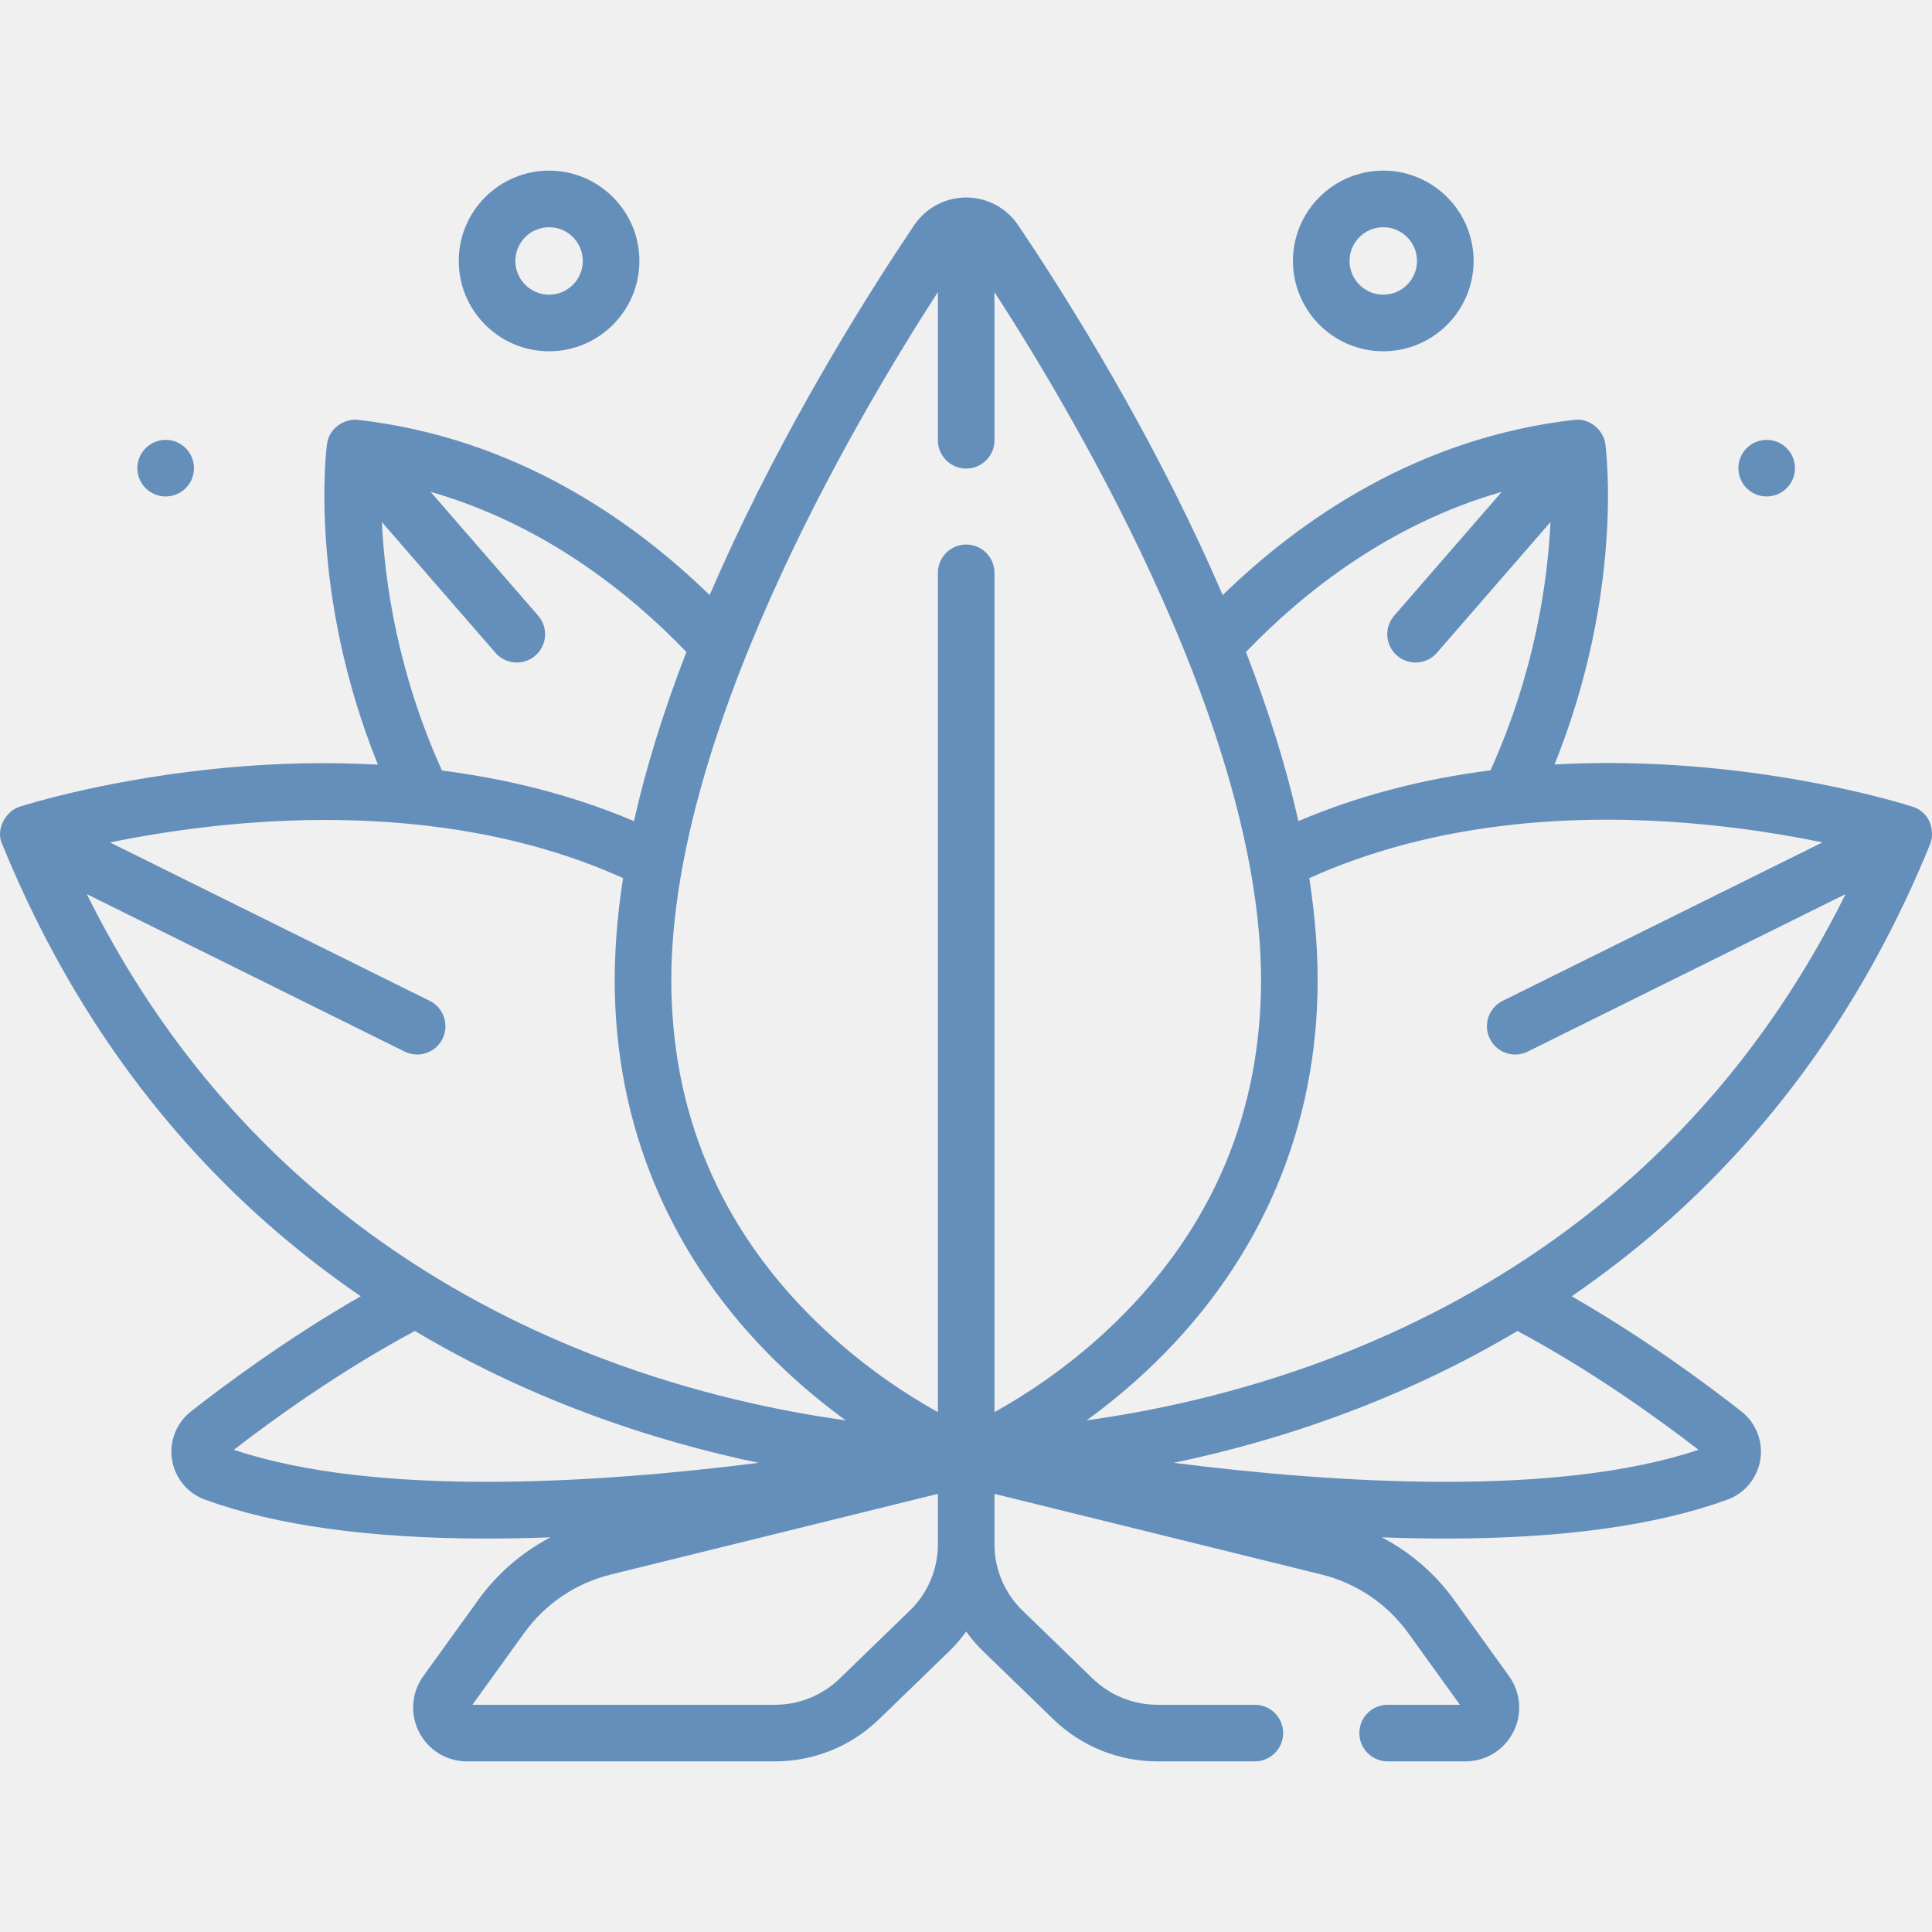
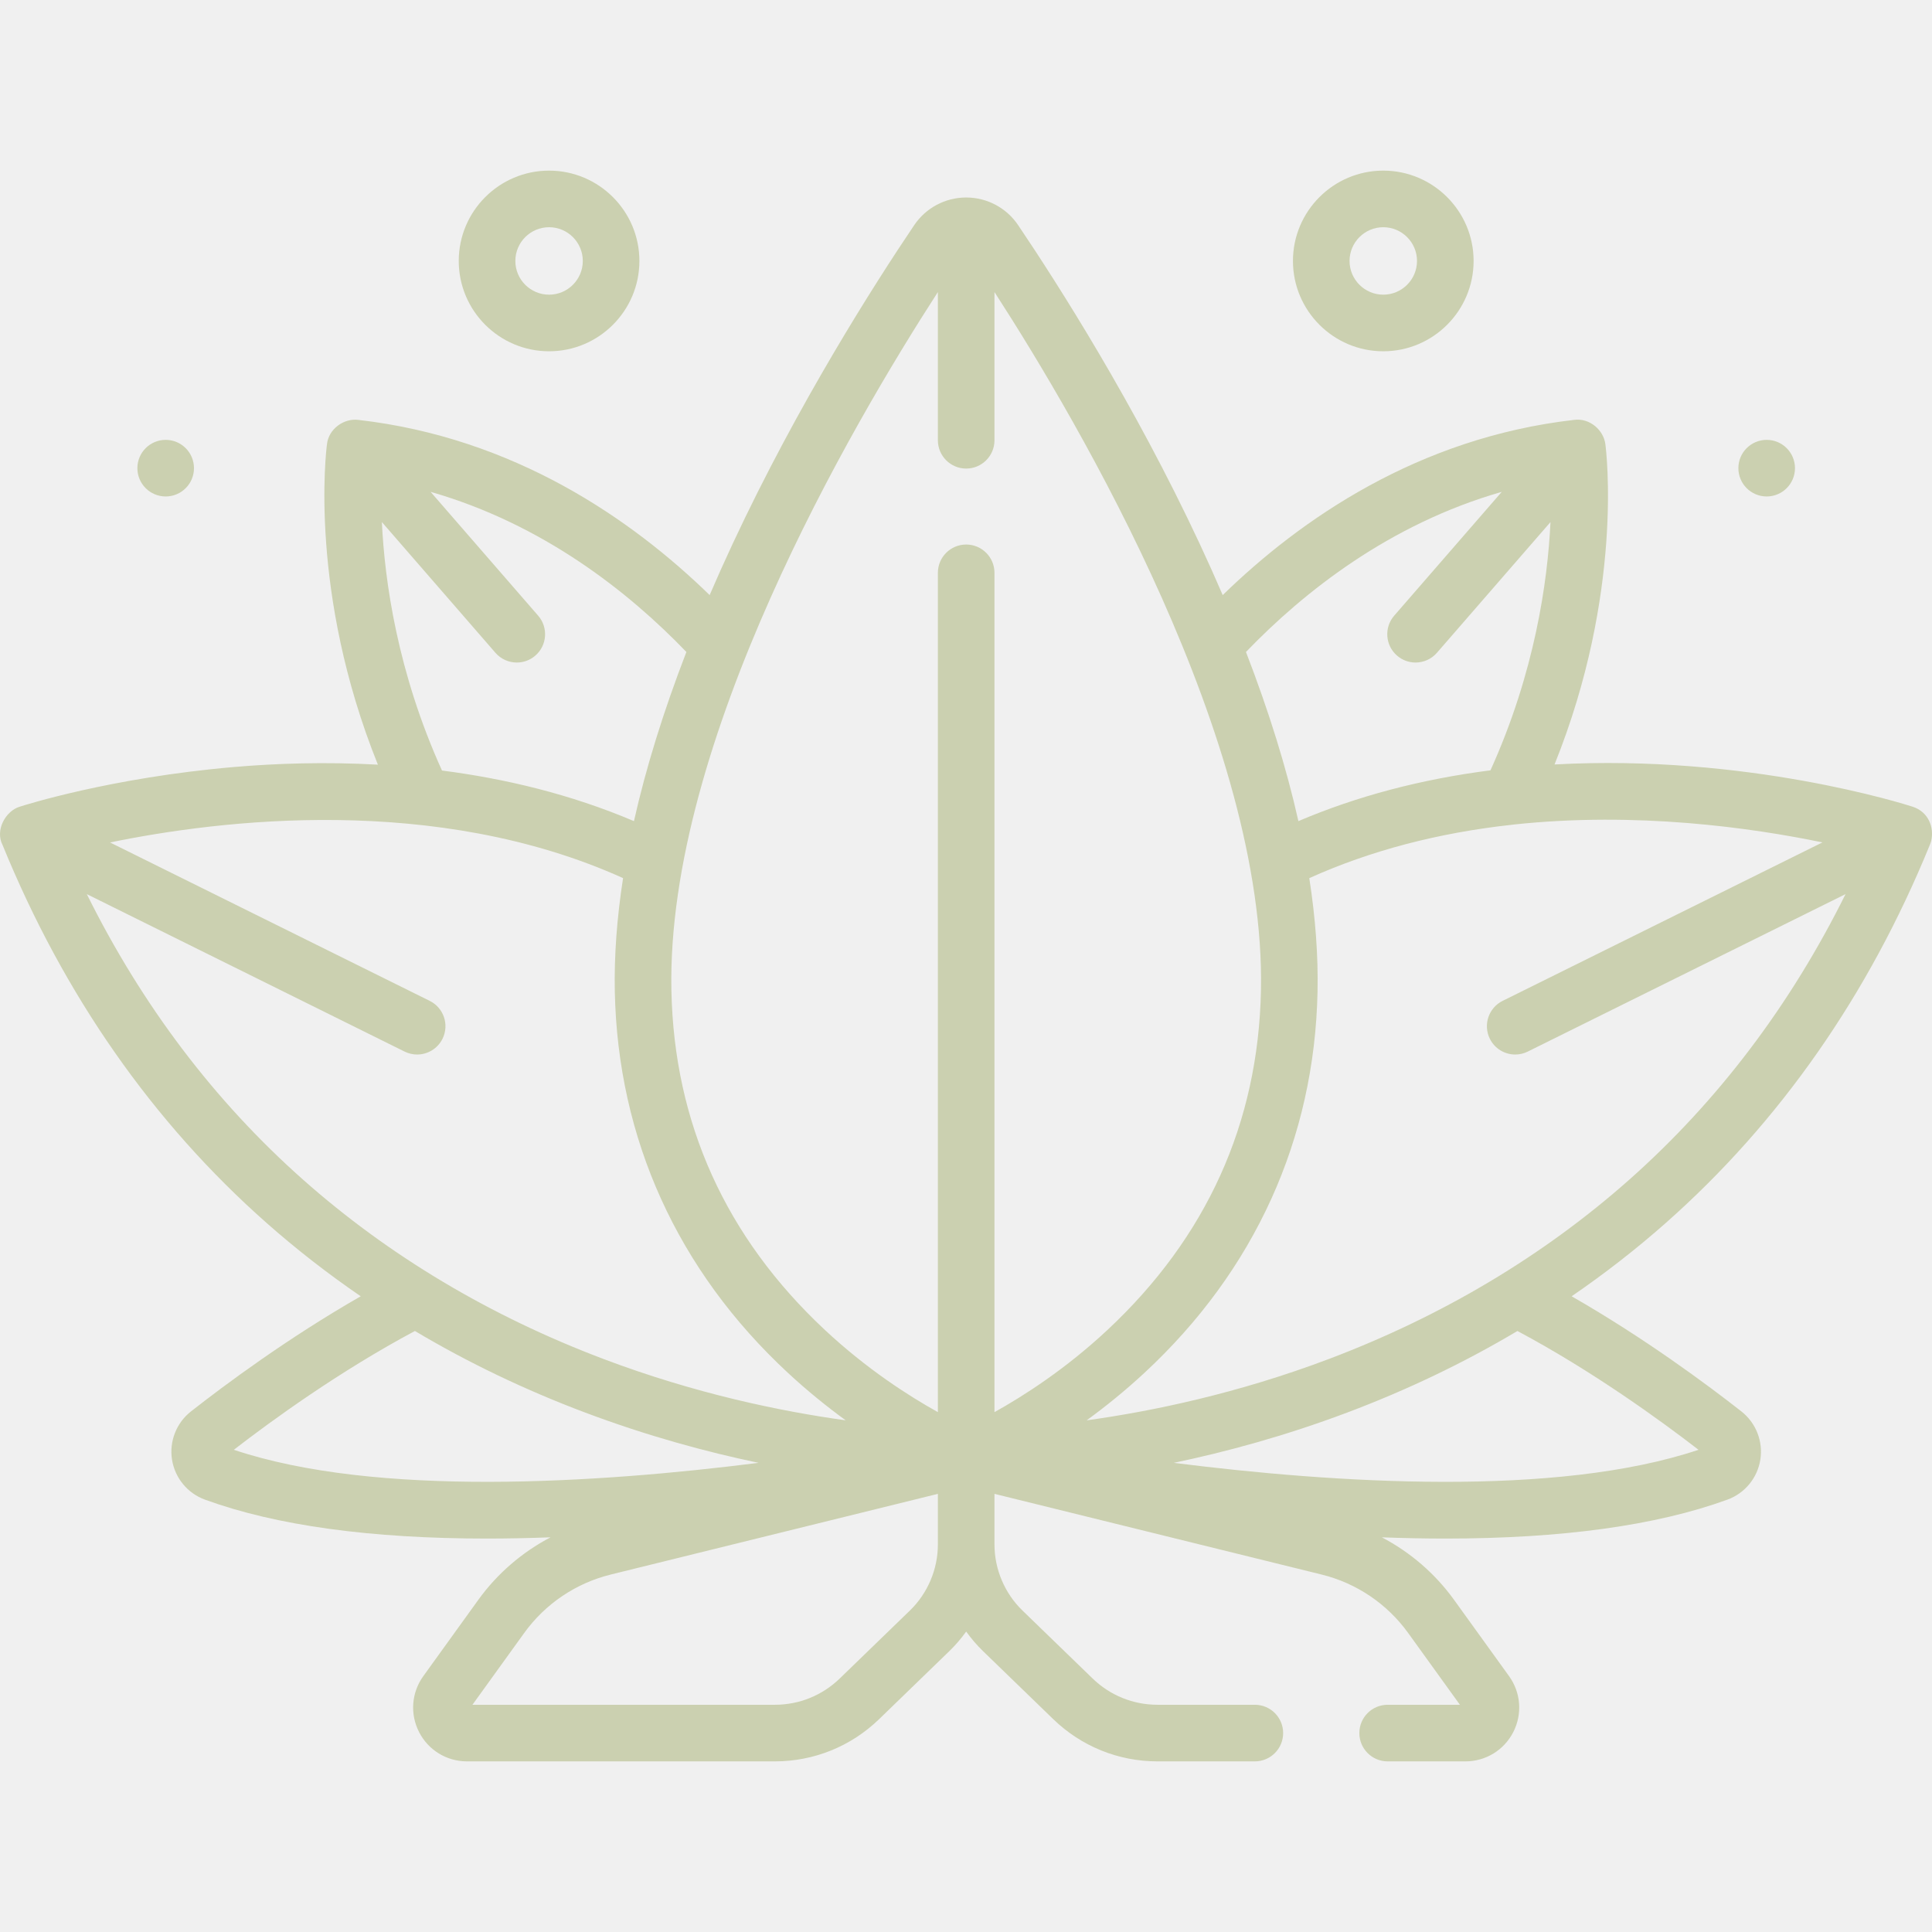
<svg xmlns="http://www.w3.org/2000/svg" width="512" height="512" viewBox="0 0 512 512" fill="#cbd0b0">
  <g clip-path="url(#clip0_24_29)">
-     <path d="M511.786 222.857C512.602 219.278 511.107 215.169 506.858 213.782C504.951 213.165 462.865 199.785 411.969 202.592C430.326 157.01 425.669 119.45 425.444 117.744C424.991 113.987 421.268 110.706 417.157 111.274C375.827 115.998 344.667 137.613 324.031 157.703C322.104 153.226 320.072 148.691 317.925 144.094C300.594 106.983 280.341 75.262 269.811 59.657C266.732 55.094 261.619 52.364 256.122 52.339C256.097 52.339 256.072 52.335 256.047 52.335C256.022 52.335 255.997 52.338 255.972 52.339C250.475 52.364 245.362 55.094 242.283 59.656C231.753 75.261 211.5 106.982 194.169 144.093C192.022 148.69 189.991 153.224 188.063 157.702C167.428 137.612 136.267 115.996 94.937 111.273C91.189 110.799 87.084 113.623 86.65 117.743C86.425 119.449 81.765 157.037 100.146 202.642C86.109 201.858 73.059 202.315 61.931 203.274C29.285 206.085 6.202 213.468 5.236 213.781C1.519 214.892 -1.398 219.992 0.705 223.994C16.932 263.724 40.45 297.394 70.612 324.067C78.493 331.036 86.835 337.523 95.594 343.529C76.32 354.566 59.639 366.959 50.621 374.032C46.744 377.069 44.816 381.975 45.589 386.835C46.36 391.687 49.706 395.744 54.319 397.423C73.178 404.293 98.21 407.737 129.09 407.736C134.505 407.736 140.116 407.62 145.889 407.408C138.364 411.352 131.786 417 126.754 423.978L112.185 444.187C109.04 448.55 108.61 454.235 111.061 459.022C113.511 463.809 118.374 466.783 123.752 466.783H205.331C215.709 466.783 225.53 462.806 232.984 455.584L251.581 437.568C253.229 435.97 254.715 434.229 256.047 432.384C257.379 434.229 258.865 435.971 260.513 437.568L279.11 455.584C286.564 462.806 296.385 466.783 306.763 466.783H332.548C336.691 466.783 340.048 463.425 340.048 459.283C340.048 455.141 336.691 451.783 332.548 451.783H306.763C300.302 451.783 294.188 449.307 289.547 444.811L270.95 426.794C266.245 422.236 263.547 415.864 263.547 409.313V395.888L350.251 417.272C359.476 419.547 367.615 425.044 373.171 432.751L386.893 451.783H367.74C363.597 451.783 360.24 455.141 360.24 459.283C360.24 463.425 363.597 466.783 367.74 466.783H388.343C393.721 466.783 398.584 463.809 401.034 459.022C403.485 454.235 403.055 448.55 399.909 444.186L385.341 423.979C380.309 417.001 373.731 411.353 366.206 407.409C371.979 407.621 377.59 407.736 383.005 407.736C413.881 407.736 438.917 404.292 457.775 397.423C462.389 395.743 465.735 391.686 466.506 386.835C467.278 381.975 465.351 377.068 461.477 374.034C452.456 366.959 435.775 354.566 416.501 343.529C425.261 337.523 433.602 331.037 441.483 324.068C471.645 297.395 495.163 263.724 511.39 223.995C511.524 223.651 511.566 223.612 511.786 222.857ZM397.979 130.348L369.478 163.158C366.761 166.285 367.094 171.022 370.222 173.739C371.642 174.972 373.393 175.577 375.137 175.577C377.234 175.577 379.319 174.702 380.802 172.995L410.894 138.354C410.145 154.082 406.764 178.13 394.99 204.146C376.642 206.489 359.581 211.006 344.09 217.604C340.923 203.512 336.29 188.554 330.195 172.78C345.497 156.87 368.219 138.882 397.979 130.348ZM248.547 77.397V116.675C248.547 120.817 251.904 124.175 256.047 124.175C260.19 124.175 263.547 120.817 263.547 116.675V77.397C286.432 112.801 335.487 196.625 334.166 262.466C333.459 297.625 319.767 327.906 293.469 352.469C282.389 362.818 271.277 369.93 263.547 374.231V151.805C263.547 147.663 260.19 144.305 256.047 144.305C251.904 144.305 248.547 147.663 248.547 151.805V374.231C240.816 369.929 229.706 362.817 218.625 352.469C192.327 327.907 178.635 297.625 177.928 262.466C176.608 196.625 225.663 112.801 248.547 77.397ZM101.2 138.352L131.293 172.995C132.776 174.703 134.861 175.577 136.958 175.577C138.702 175.577 140.454 174.973 141.873 173.739C145.001 171.023 145.334 166.286 142.617 163.158L114.116 130.348C143.876 138.882 166.598 156.87 181.9 172.779C175.805 188.555 171.171 203.513 168.004 217.606C151.14 210.438 133.738 206.329 117.131 204.198C105.335 178.158 101.949 154.087 101.2 138.352ZM23.008 236.952L107.219 278.678C108.289 279.208 109.425 279.459 110.543 279.459C113.304 279.459 115.96 277.929 117.27 275.288C119.109 271.576 117.59 267.077 113.879 265.238L29.163 223.261C58.313 217.256 115.42 210.275 165.12 232.709C163.477 243.285 162.743 253.315 162.932 262.767C163.715 301.778 179.583 336.727 208.82 363.834C214.03 368.665 219.217 372.834 224.115 376.399C206.925 374.026 184.246 369.345 159.872 360.123C129.783 348.74 103.007 332.751 80.289 312.602C56.813 291.781 37.612 266.39 23.008 236.952ZM61.968 384.209C72.197 376.307 90.094 363.33 109.956 352.725C124.076 361.129 139.163 368.36 155.118 374.36C171.592 380.555 187.208 384.78 201.03 387.667C158.354 393.069 99.662 396.841 61.968 384.209ZM241.144 426.795L222.547 444.812C217.906 449.308 211.792 451.784 205.331 451.784H125.201L138.923 432.752C144.479 425.045 152.618 419.548 161.843 417.273L248.547 395.889V409.314C248.547 415.865 245.849 422.237 241.144 426.795ZM450.126 384.21C412.434 396.842 353.741 393.07 311.063 387.668C324.886 384.781 340.502 380.556 356.975 374.361C372.93 368.361 388.018 361.129 402.137 352.726C421.998 363.329 439.894 376.305 450.126 384.21ZM431.805 312.602C409.087 332.751 382.312 348.739 352.222 360.123C327.845 369.346 305.163 374.029 287.972 376.404C292.872 372.838 298.061 368.668 303.274 363.835C332.51 336.728 348.378 301.779 349.162 262.768C349.352 253.318 348.617 243.289 346.975 232.716C363.049 225.456 381.134 220.692 400.837 218.555C400.964 218.541 401.089 218.525 401.214 218.505C433.706 215.027 464.156 219.349 482.962 223.247L398.215 265.238C394.504 267.077 392.986 271.576 394.824 275.288C396.134 277.93 398.79 279.459 401.551 279.459C402.669 279.459 403.805 279.208 404.875 278.678L489.086 236.952C474.483 266.389 455.281 291.781 431.805 312.602Z" fill="#658FBB" />
-     <path d="M366.583 93.092C379.783 93.092 390.521 82.353 390.521 69.154C390.521 55.955 379.783 45.216 366.583 45.216C353.384 45.216 342.645 55.955 342.645 69.154C342.645 82.353 353.384 93.092 366.583 93.092ZM366.583 60.216C371.512 60.216 375.521 64.226 375.521 69.154C375.521 74.082 371.511 78.092 366.583 78.092C361.655 78.092 357.645 74.082 357.645 69.154C357.645 64.226 361.656 60.216 366.583 60.216Z" fill="#658FBB" />
-     <path d="M145.51 93.092C158.709 93.092 169.448 82.353 169.448 69.154C169.448 55.955 158.71 45.216 145.51 45.216C132.31 45.216 121.572 55.955 121.572 69.154C121.572 82.353 132.31 93.092 145.51 93.092ZM145.51 60.216C150.438 60.216 154.448 64.226 154.448 69.154C154.448 74.082 150.438 78.092 145.51 78.092C140.581 78.092 136.572 74.082 136.572 69.154C136.572 64.226 140.582 60.216 145.51 60.216Z" fill="#658FBB" />
-     <path d="M43.906 131.568C48.048 131.568 51.406 128.21 51.406 124.068C51.406 119.926 48.048 116.568 43.906 116.568C39.764 116.568 36.406 119.926 36.406 124.068C36.406 128.21 39.764 131.568 43.906 131.568Z" fill="#658FBB" />
-     <path d="M468.188 131.568C472.33 131.568 475.688 128.21 475.688 124.068C475.688 119.926 472.33 116.568 468.188 116.568C464.046 116.568 460.688 119.926 460.688 124.068C460.688 128.21 464.046 131.568 468.188 131.568Z" fill="#658FBB" />
+     <path d="M511.786 222.857C512.602 219.278 511.107 215.169 506.858 213.782C504.951 213.165 462.865 199.785  411.969 202.592C430.326 157.01 425.669 119.45 425.444 117.744C424.991 113.987 421.268 110.706 417.157   111.274C375.827 115.998 344.667 137.613 324.031 157.703C322.104 153.226 320.072 148.691 317.925 144.094C300.594   106.983 280.341 75.262 269.811 59.657C266.732 55.094 261.619 52.364 256.122 52.339C256.097 52.339 256.072 52.335   256.047 52.335C256.022 52.335 255.997 52.338 255.972 52.339C250.475 52.364 245.362 55.094 242.283 59.656C231.753    75.261 211.5 106.982 194.169 144.093C192.022 148.69 189.991 153.224 188.063 157.702C167.428 137.612 136.267 115.996    94.937 111.273C91.189 110.799 87.084 113.623 86.65 117.743C86.425 119.449 81.765 157.037 100.146     202.642C86.109 201.858 73.059 202.315 61.931 203.274C29.285 206.085 6.202 213.468 5.236 213.781C1.519     214.892 -1.398 219.992 0.705 223.994C16.932 263.724 40.45 297.394 70.612 324.067C78.493 331.036 86.835      337.523 95.594 343.529C76.32 354.566 59.639 366.959 50.621 374.032C46.744 377.069 44.816 381.975 45.589      386.835C46.36 391.687 49.706 395.744 54.319 397.423C73.178 404.293 98.21 407.737 129.09 407.736C134.505       407.736 140.116 407.62 145.889 407.408C138.364 411.352 131.786 417 126.754 423.978L112.185 444.187C109.04 448.55       108.61 454.235 111.061 459.022C113.511 463.809 118.374 466.783 123.752 466.783H205.331C215.709 466.783 225.53       462.806 232.984 455.584L251.581 437.568C253.229 435.97 254.715 434.229 256.047 432.384C257.379 434.229 258.865       435.971 260.513 437.568L279.11 455.584C286.564 462.806 296.385 466.783 306.763 466.783H332.548C336.691 466.783  340.048 463.425 340.048 459.283C340.048 455.141 336.691 451.783 332.548 451.783H306.763C300.302 451.783 294.188  449.307 289.547 444.811L270.95 426.794C266.245 422.236 263.547 415.864 263.547 409.313V395.888L350.251  417.272C359.476 419.547 367.615 425.044 373.171 432.751L386.893 451.783H367.74C363.597 451.783 360.24  455.141 360.24 459.283C360.24 463.425 363.597 466.783 367.74 466.783H388.343C393.721 466.783 398.584 463.809 401.034 459.022C403.485 454.235 403.055 448.55 399.909 444.186L385.341 423.979C380.309 417.001 373.731 411.353 366.206 407.409C371.979 407.621 377.59 407.736 383.005 407.736C413.881 407.736 438.917 404.292 457.775 397.423C462.389 395.743 465.735 391.686 466.506 386.835C467.278 381.975 465.351 377.068 461.477 374.034C452.456 366.959 435.775 354.566 416.501 343.529C425.261 337.523 433.602 331.037 441.483 324.068C471.645 297.395 495.163 263.724 511.39 223.995C511.524 223.651 511.566 223.612 511.786  222.857ZM397.979 130.348L369.478 163.158C366.761 166.285 367.094 171.022 370.222 173.739C371.642  174.972 373.393 175.577 375.137 175.577C377.234 175.577 379.319 174.702 380.802 172.995L410.894  138.354C410.145 154.082 406.764 178.13 394.99 204.146C376.642 206.489 359.581 211.006 344.09  217.604C340.923 203.512 336.29 188.554 330.195 172.78C345.497 156.87 368.219 138.882 397.979   130.348ZM248.547 77.397V116.675C248.547 120.817 251.904 124.175 256.047 124.175C260.19 124.175 263.547 120.817 263.547 116.675V77.397C286.432 112.801 335.487 196.625 334.166 262.466C333.459 297.625 319.767 327.906 293.469 352.469C282.389 362.818 271.277 369.93 263.547 374.231V151.805C263.547  147.663 260.19 144.305 256.047 144.305C251.904 144.305 248.547 147.663 248.547 151.805V374.231C240.816 369.929 229.706 362.817 218.625 352.469C192.327 327.907 178.635 297.625 177.928 262.466C176.608  196.625 225.663 112.801 248.547 77.397ZM101.2 138.352L131.293 172.995C132.776 174.703 134.861  175.577 136.958 175.577C138.702 175.577 140.454 174.973 141.873 173.739C145.001 171.023 145.334 166.286 142.617 163.158L114.116 130.348C143.876 138.882 166.598 156.87 181.9 172.779C175.805 188.555 171.171 203.513 168.004 217.606C151.14 210.438 133.738 206.329 117.131 204.198C105.335 178.158 101.949 154.087 101.2 138.352ZM23.008 236.952L107.219 278.678C108.289 279.208 109.425 279.459  110.543 279.459C113.304 279.459 115.96 277.929 117.27 275.288C119.109 271.576 117.59 267.077 113.879   265.238L29.163 223.261C58.313 217.256 115.42 210.275 165.12 232.709C163.477 243.285 162.743 253.315   162.932 262.767C163.715 301.778 179.583 336.727 208.82 363.834C214.03 368.665 219.217 372.834 224.115   376.399C206.925 374.026 184.246 369.345 159.872 360.123C129.783 348.74 103.007 332.751 80.289 312.602C56.813   291.781 37.612 266.39 23.008 236.952ZM61.968 384.209C72.197 376.307 90.094 363.33 109.956 352.725C124.076   361.129 139.163 368.36 155.118 374.36C171.592 380.555 187.208 384.78 201.03 387.667C158.354 393.069 99.662   396.841 61.968 384.209ZM241.144 426.795L222.547 444.812C217.906 449.308 211.792 451.784 205.331   451.784H125.201L138.923 432.752C144.479 425.045 152.618 419.548 161.843 417.273L248.547 395.889V409.314C248.547    415.865 245.849 422.237 241.144 426.795ZM450.126 384.21C412.434 396.842 353.741 393.07 311.063 387.668C324.886    384.781 340.502 380.556 356.975 374.361C372.93 368.361 388.018 361.129 402.137 352.726C421.998 363.329 439.894    376.305 450.126 384.21ZM431.805 312.602C409.087 332.751 382.312 348.739 352.222 360.123C327.845 369.346 305.163     374.029 287.972 376.404C292.872 372.838 298.061 368.668 303.274 363.835C332.51 336.728 348.378 301.779 349.162  262.768C349.352 253.318 348.617 243.289 346.975 232.716C363.049 225.456 381.134 220.692 400.837 218.555C400.964 218.541 401.089 218.525 401.214 218.505C433.706 215.027 464.156 219.349 482.962 223.247L398.215  265.238C394.504 267.077 392.986 271.576  394.824 275.288C396.134 277.93 398.79 279.459 401.551 279.459C402.669 279.459 403.805 279.208  404.875 278.678L489.086 236.952C474.483 266.389  455.281 291.781 431.805 312.602Z" fill="#cbd0b0" />
+     <path d="M366.583 93.092C379.783 93.092 390.521 82.353 390.521 69.154C390.521 55.955 379.783 45.216 366.583  45.216C353.384 45.216 342.645 55.955 342.645 69.154C342.645 82.353 353.384 93.092 366.583 93.092ZM366.583  60.216C371.512 60.216 375.521 64.226 375.521 69.154C375.521 74.082 371.511 78.092 366.583 78.092C361.655  78.092 357.645 74.082 357.645 69.154C357.645 64.226 361.656 60.216 366.583 60.216Z" fill="#cbd0b0" />
+     <path d="M145.51 93.092C158.709 93.092 169.448 82.353 169.448 69.154C169.448 55.955 158.71 45.216 145.51  45.216C132.31 45.216 121.572 55.955 121.572 69.154C121.572 82.353 132.31 93.092 145.51 93.092ZM145.51   60.216C150.438 60.216 154.448 64.226 154.448 69.154C154.448 74.082 150.438 78.092 145.51 78.092C140.581   78.092 136.572 74.082 136.572 69.154C136.572 64.226 140.582 60.216 145.51 60.216Z" fill="#cbd0b0" />
+     <path d="M43.906 131.568C48.048 131.568 51.406 128.21 51.406 124.068C51.406 119.926 48.048 116.568 43.906  116.568C39.764 116.568 36.406 119.926 36.406 124.068C36.406 128.21 39.764 131.568 43.906 131.568Z" fill="#cbd0b0" />
+     <path d="M468.188 131.568C472.33 131.568 475.688 128.21 475.688 124.068C475.688 119.926 472.33 116.568 468.188 116.568C464.046 116.568 460.688 119.926 460.688 124.068C460.688 128.21 464.046 131.568 468.188 131.568Z" fill="#cbd0b0" />
  </g>
  <defs>
    <clipPath id="clip0_24_29">
      <rect width="512" height="512" fill="white" />
    </clipPath>
  </defs>
</svg>
